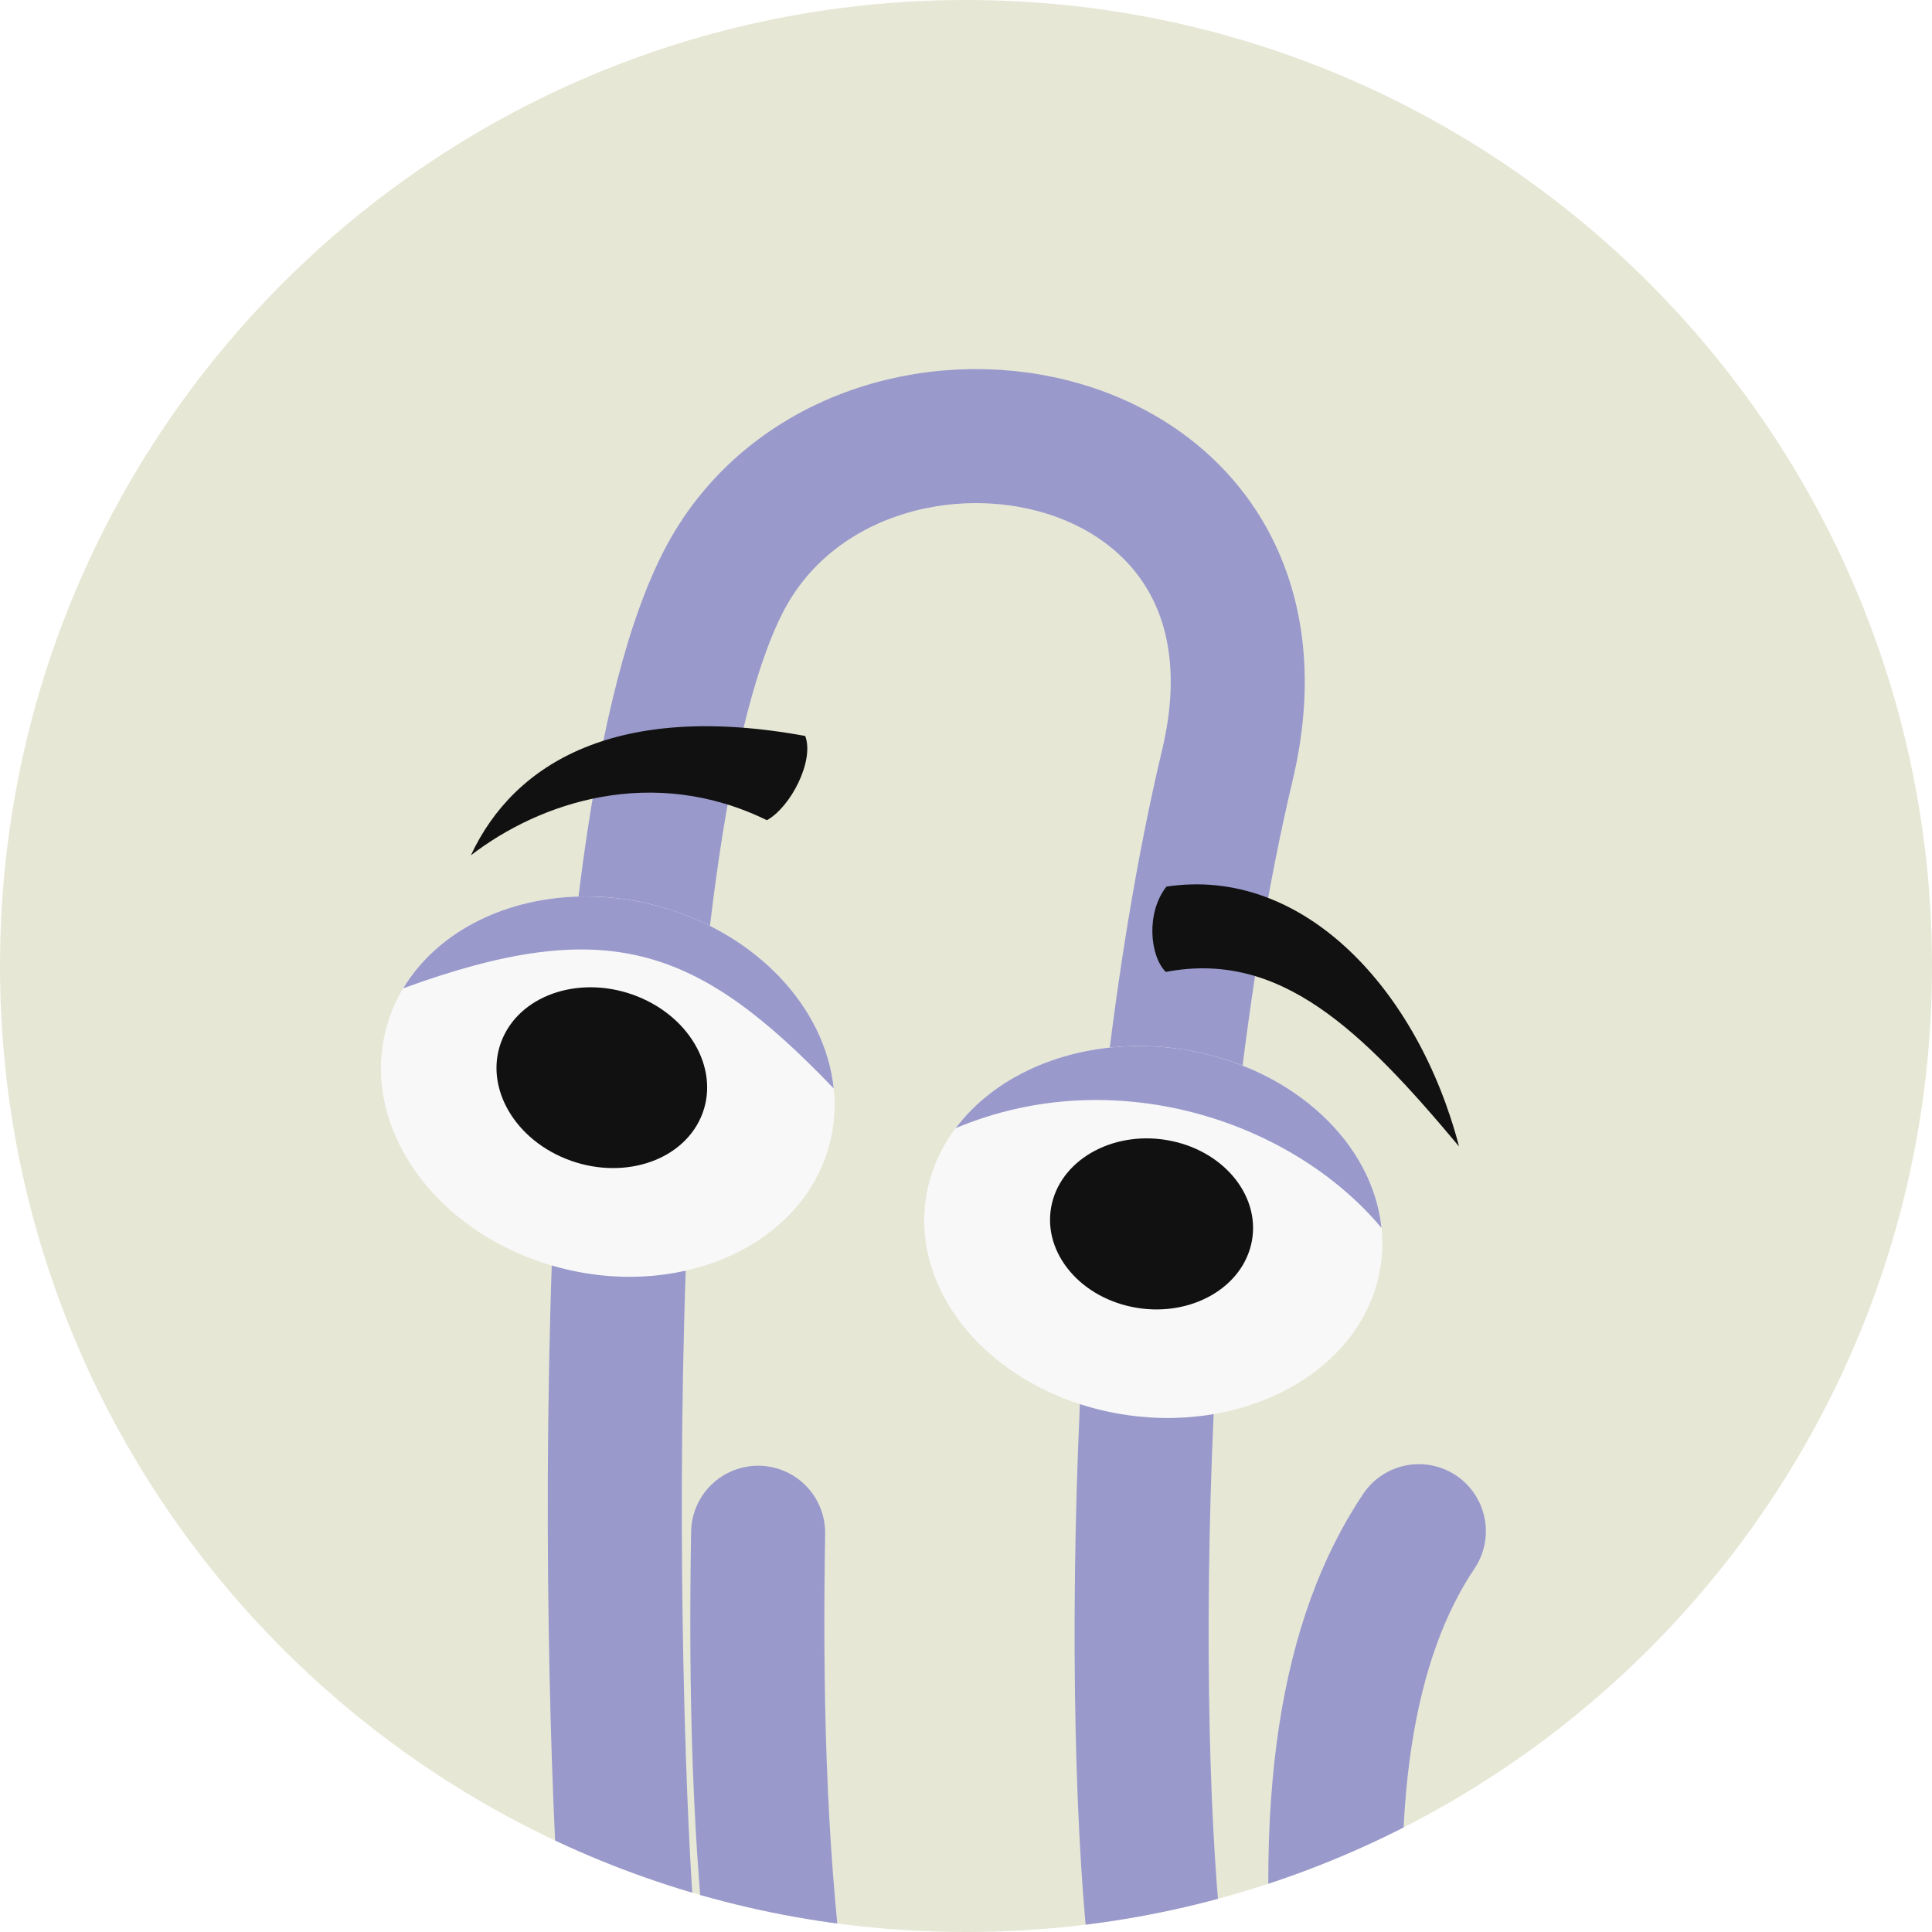
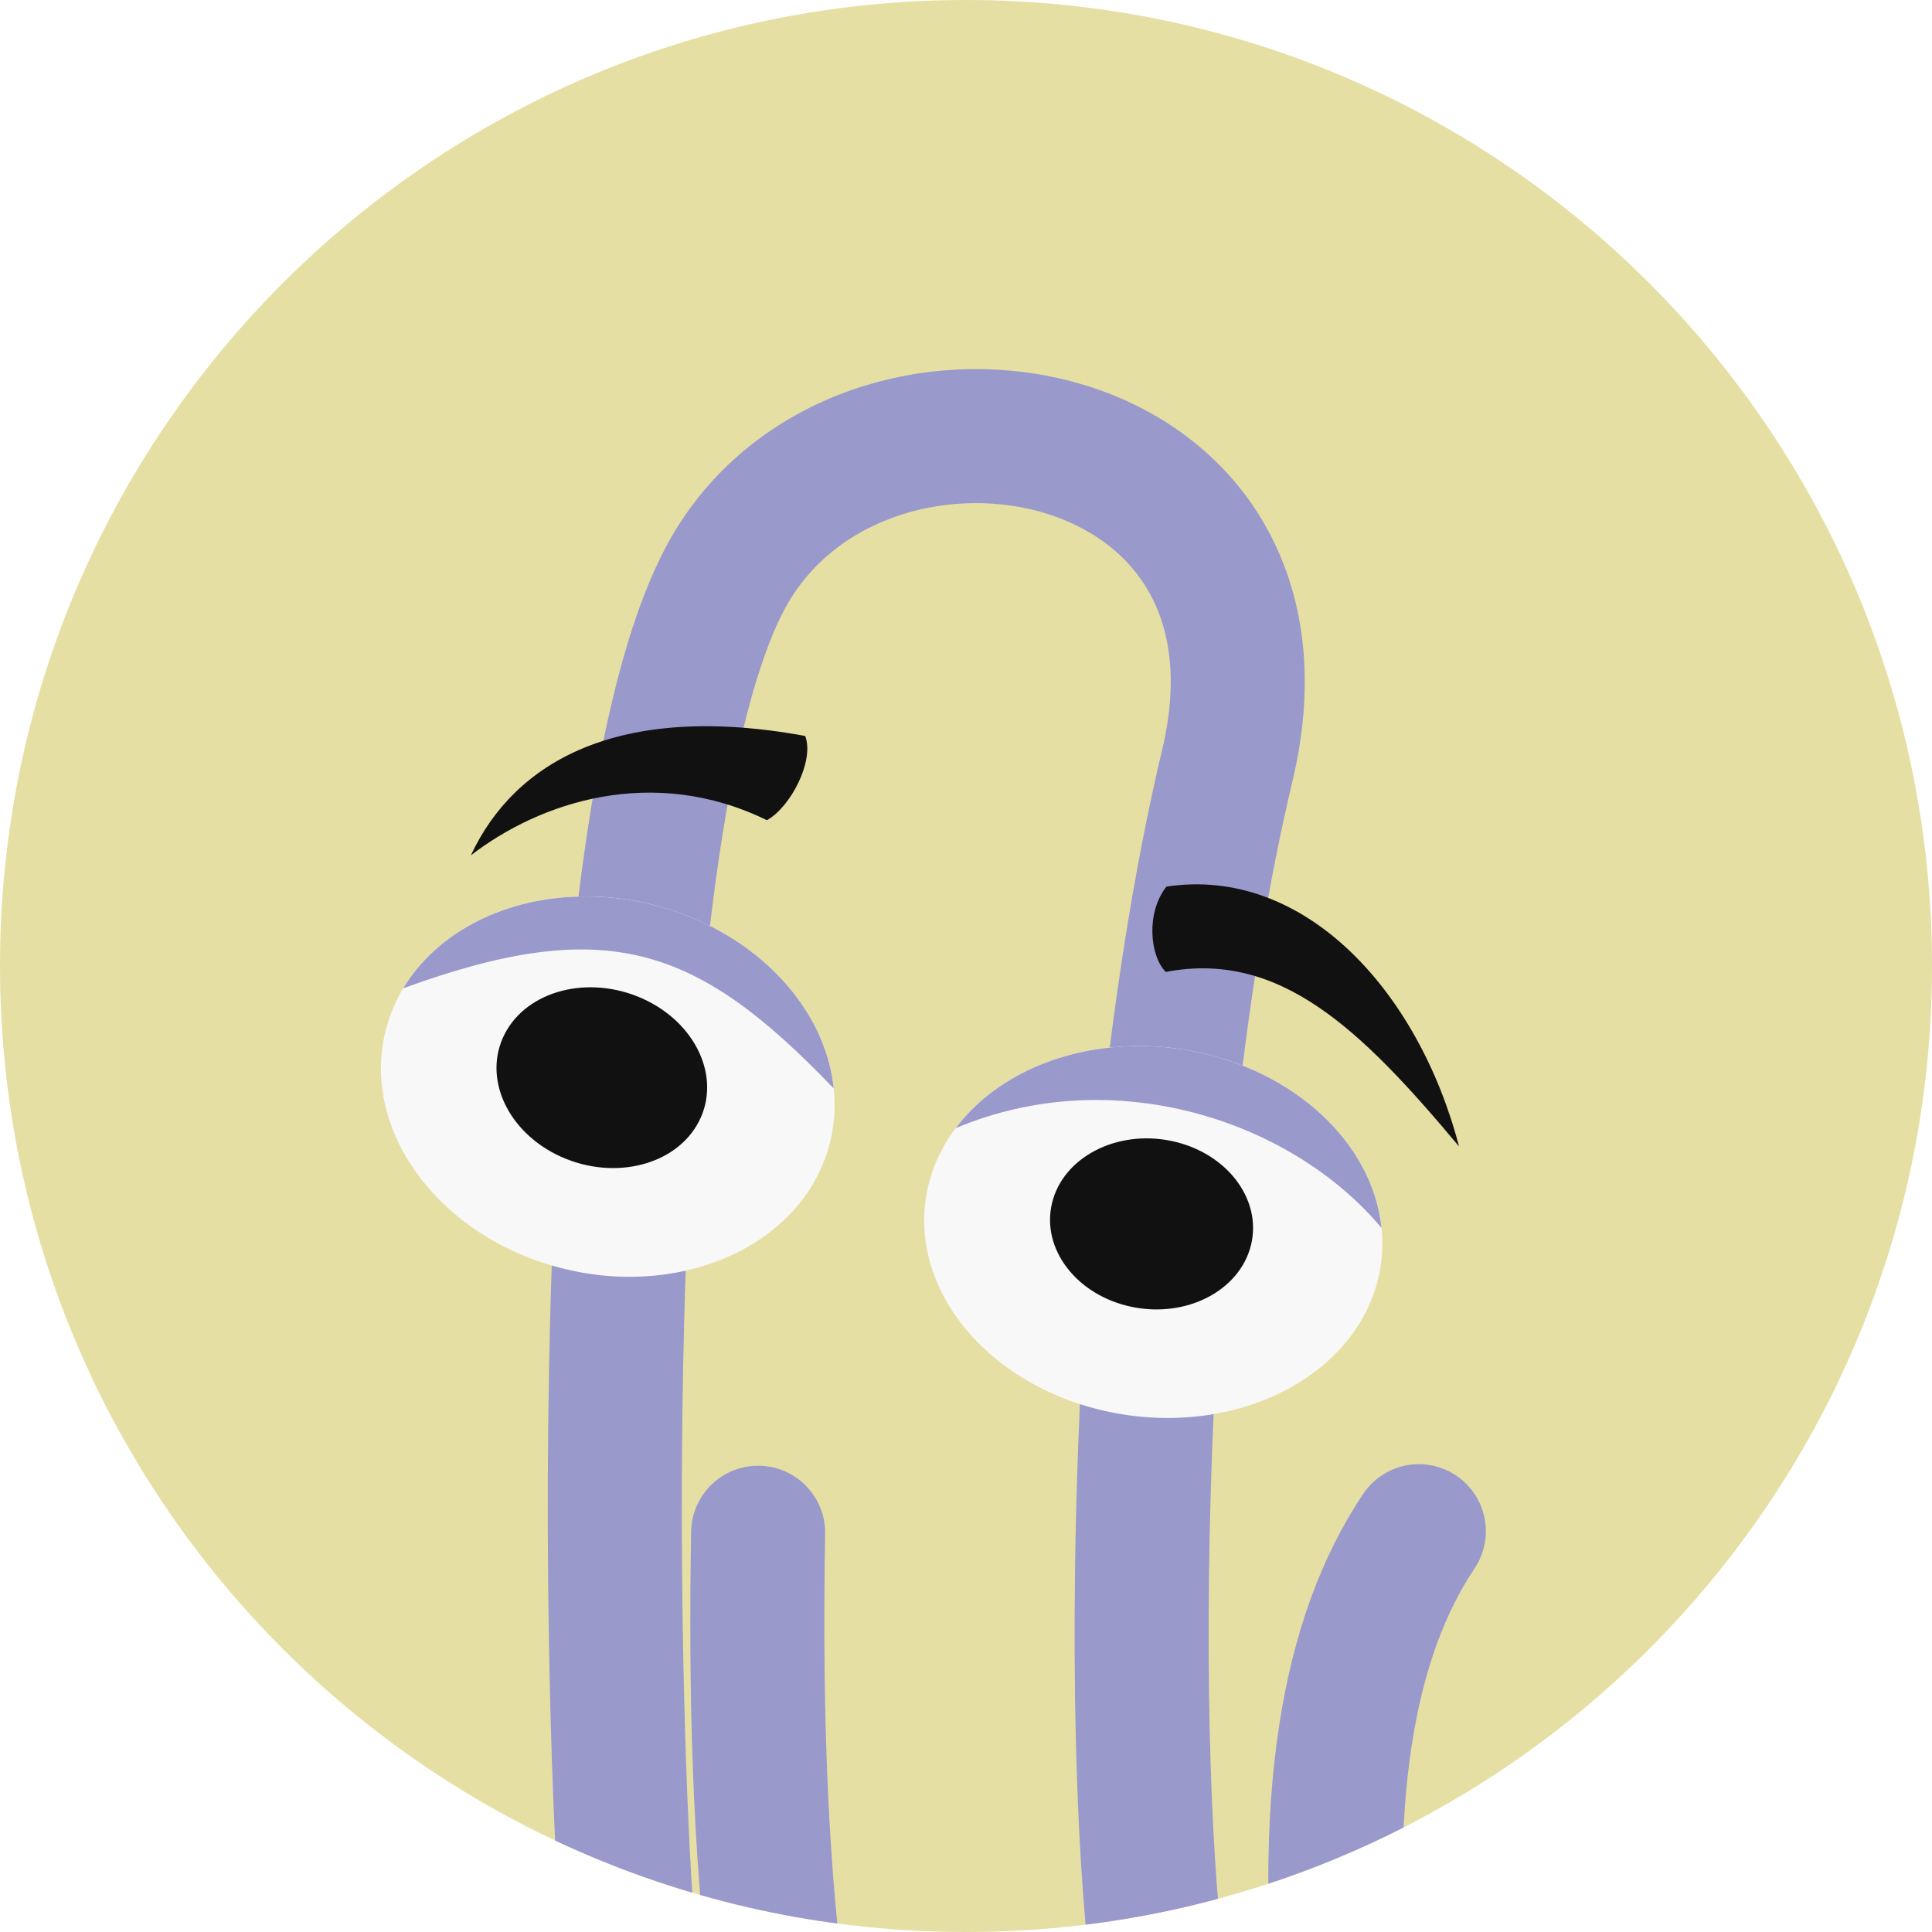
- <svg xmlns="http://www.w3.org/2000/svg" id="svg8" version="1.1" viewBox="0 0 26.458 26.458" height="100" width="100">
+ <svg xmlns="http://www.w3.org/2000/svg" width="100" height="100" viewBox="0 0 26.458 26.458" version="1.1" id="svg8">
  <defs id="defs2">
-     <clipPath id="clip_backdrop" clipPathUnits="userSpaceOnUse">
-       <circle style="color:#000000;overflow:visible;fill:#e7e7d6;fill-opacity:1;stroke:none;stroke-width:2.271;stroke-linecap:round;stroke-linejoin:round;stroke-miterlimit:4;stroke-dasharray:none;stroke-opacity:1" id="circle1023" cx="11.723" cy="13.982" r="14.299" />
+     <clipPath clipPathUnits="userSpaceOnUse" id="clip_backdrop">
+       <circle r="14.299" cy="13.982" cx="11.723" id="circle1023" style="color:#000000;overflow:visible;fill:#e7e7d6;fill-opacity:1;stroke:none;stroke-width:2.271;stroke-linecap:round;stroke-linejoin:round;stroke-miterlimit:4;stroke-dasharray:none;stroke-opacity:1" />
    </clipPath>
  </defs>
  <g id="layer1">
    <g id="icon">
-       <circle style="color:#000000;overflow:visible;fill:#e7e7d6;fill-opacity:1;stroke:none;stroke-width:2.101;stroke-linecap:round;stroke-linejoin:round;stroke-miterlimit:4;stroke-dasharray:none;stroke-opacity:1" id="backdrop" cx="13.229" cy="13.229" r="13.229" />
-       <g id="clippy" transform="matrix(0.9251864,0,0,0.9251864,2.383056,0.2930254)" clip-path="url(#clip_backdrop)">
+       <circle r="13.229" cy="13.229" cx="13.229" id="backdrop" style="color:#000000;overflow:visible;fill:#e6dfa4;fill-opacity:1;stroke:none;stroke-width:2.101;stroke-linecap:round;stroke-linejoin:round;stroke-miterlimit:4;stroke-dasharray:none;stroke-opacity:1" />
+       <g clip-path="url(#clip_backdrop)" transform="matrix(0.9251864,0,0,0.9251864,2.383056,0.2930254)" id="clippy">
        <g id="paperclip">
-           <path style="color:#000000;overflow:visible;fill:none;fill-opacity:1;stroke:#9999cc;stroke-width:1.984;stroke-linecap:round;stroke-linejoin:round;stroke-miterlimit:4;stroke-dasharray:none;stroke-opacity:1" d="M 6.746,28.546 C 6.505,26.437 6.034,12.433 8.121,8.313 9.994,4.617 16.851,5.708 15.592,11.009 14.128,17.169 14.139,25.931 14.591,29.043" id="path1" />
-           <path style="color:#000000;overflow:visible;fill:none;fill-opacity:1;stroke:#9999cc;stroke-width:1.984;stroke-linecap:round;stroke-linejoin:round;stroke-miterlimit:4;stroke-dasharray:none;stroke-opacity:1" d="M 8.646,22.371 C 8.607,24.685 8.656,26.963 8.93,29.151" id="path2" />
-           <path style="color:#000000;overflow:visible;fill:none;fill-opacity:1;stroke:#9999cc;stroke-width:1.984;stroke-linecap:round;stroke-linejoin:round;stroke-miterlimit:4;stroke-dasharray:none;stroke-opacity:1" d="M 18.426,22.348 C 17.379,23.911 16.93,26.329 17.34,30.049" id="path3" />
+           <path id="path1" d="M 6.746,28.546 C 6.505,26.437 6.034,12.433 8.121,8.313 9.994,4.617 16.851,5.708 15.592,11.009 14.128,17.169 14.139,25.931 14.591,29.043" style="color:#000000;overflow:visible;fill:none;fill-opacity:1;stroke:#9999cc;stroke-width:1.984;stroke-linecap:round;stroke-linejoin:round;stroke-miterlimit:4;stroke-dasharray:none;stroke-opacity:1" />
+           <path id="path2" d="M 8.646,22.371 C 8.607,24.685 8.656,26.963 8.93,29.151" style="color:#000000;overflow:visible;fill:none;fill-opacity:1;stroke:#9999cc;stroke-width:1.984;stroke-linecap:round;stroke-linejoin:round;stroke-miterlimit:4;stroke-dasharray:none;stroke-opacity:1" />
+           <path id="path3" d="M 18.426,22.348 C 17.379,23.911 16.93,26.329 17.34,30.049" style="color:#000000;overflow:visible;fill:none;fill-opacity:1;stroke:#9999cc;stroke-width:1.984;stroke-linecap:round;stroke-linejoin:round;stroke-miterlimit:4;stroke-dasharray:none;stroke-opacity:1" />
        </g>
-         <g transform="matrix(0.5279579,0,0,0.5279579,-7.917312,-6.414017)" id="eyeL">
-           <path d="M 33.329,43.787 A 6.423,5.253 14.293 0 1 25.63,47.041 6.423,5.253 14.293 0 1 20.985,40.239 6.423,5.253 14.293 0 1 28.685,36.986 6.423,5.253 14.293 0 1 33.329,43.787" style="color:#000000;overflow:visible;fill:#f8f8f8;fill-opacity:1;stroke:none;stroke-width:0.561;stroke-linecap:round;stroke-linejoin:round;stroke-miterlimit:4;stroke-dasharray:none" id="scleraL" />
-           <path d="M 29.767,42.876 A 2.995,2.483 17.541 0 1 25.986,44.039 2.995,2.483 17.541 0 1 24.214,40.649 2.995,2.483 17.541 0 1 27.994,39.487 2.995,2.483 17.541 0 1 29.767,42.876" style="color:#000000;overflow:visible;fill:#111111;fill-opacity:1;stroke:none;stroke-width:0.626;stroke-linecap:round;stroke-linejoin:round;stroke-miterlimit:4;stroke-dasharray:none" id="irisL" />
-           <path id="eyelidL" style="color:#000000;overflow:visible;fill:#9999cc;fill-opacity:1;stroke:none;stroke-width:1;stroke-linecap:round;stroke-linejoin:round;stroke-miterlimit:4;stroke-dasharray:none" d="M 100.336,138.641 C 91.955,138.637 84.609,142.328 80.971,148.371 102.558,140.5 112.1,143.871 126.58,158.984 125.688,150.37 118.387,142.656 108.414,139.789 105.774,139.03 103.043,138.642 100.336,138.641 Z" transform="scale(0.2645833)" />
+         <g id="eyeL" transform="matrix(0.5279579,0,0,0.5279579,-7.917312,-6.414017)">
+           <path id="scleraL" style="color:#000000;overflow:visible;fill:#f8f8f8;fill-opacity:1;stroke:none;stroke-width:0.561;stroke-linecap:round;stroke-linejoin:round;stroke-miterlimit:4;stroke-dasharray:none" d="M 33.329,43.787 A 6.423,5.253 14.293 0 1 25.63,47.041 6.423,5.253 14.293 0 1 20.985,40.239 6.423,5.253 14.293 0 1 28.685,36.986 6.423,5.253 14.293 0 1 33.329,43.787" />
+           <path id="irisL" style="color:#000000;overflow:visible;fill:#111111;fill-opacity:1;stroke:none;stroke-width:0.626;stroke-linecap:round;stroke-linejoin:round;stroke-miterlimit:4;stroke-dasharray:none" d="M 29.767,42.876 A 2.995,2.483 17.541 0 1 25.986,44.039 2.995,2.483 17.541 0 1 24.214,40.649 2.995,2.483 17.541 0 1 27.994,39.487 2.995,2.483 17.541 0 1 29.767,42.876" />
+           <path transform="scale(0.2645833)" d="M 100.336,138.641 C 91.955,138.637 84.609,142.328 80.971,148.371 102.558,140.5 112.1,143.871 126.58,158.984 125.688,150.37 118.387,142.656 108.414,139.789 105.774,139.03 103.043,138.642 100.336,138.641 Z" style="color:#000000;overflow:visible;fill:#9999cc;fill-opacity:1;stroke:none;stroke-width:1;stroke-linecap:round;stroke-linejoin:round;stroke-miterlimit:4;stroke-dasharray:none" id="eyelidL" />
        </g>
-         <g transform="matrix(0.5279579,0,0,0.5279579,-7.892367,-6.414017)" id="eyeR">
-           <path id="scleraR" style="color:#000000;overflow:visible;fill:#f8f8f8;fill-opacity:1;stroke:none;stroke-width:0.558;stroke-linecap:round;stroke-linejoin:round;stroke-miterlimit:4;stroke-dasharray:none" d="M 48.737,47.269 A 6.444,5.184 8.275 0 1 41.345,51.168 6.444,5.184 8.275 0 1 36.071,44.91 6.444,5.184 8.275 0 1 43.464,41.011 6.444,5.184 8.275 0 1 48.737,47.269" />
-           <path id="irisR" style="color:#000000;overflow:visible;fill:#111111;fill-opacity:1;stroke:none;stroke-width:0.599;stroke-linecap:round;stroke-linejoin:round;stroke-miterlimit:4;stroke-dasharray:none" d="M 45.146,46.446 A 2.854,2.389 7.787 0 1 41.796,48.188 2.854,2.389 7.787 0 1 39.565,45.279 2.854,2.389 7.787 0 1 42.914,43.537 2.854,2.389 7.787 0 1 45.146,46.446" />
-           <path id="eyelidR" style="color:#000000;overflow:visible;fill:#9999cc;fill-opacity:1;stroke:none;stroke-width:1;stroke-linecap:round;stroke-linejoin:round;stroke-miterlimit:4;stroke-dasharray:none" d="M 158.725,154.492 A 24.357,19.594 8.275 0 0 139.328,163.197 C 156.017,156.147 174.884,162.339 184.449,173.762 A 24.357,19.594 8.275 0 0 164.271,155.004 24.357,19.594 8.275 0 0 158.725,154.492 Z" transform="scale(0.2645833)" />
+         <g id="eyeR" transform="matrix(0.5279579,0,0,0.5279579,-7.892367,-6.414017)">
+           <path d="M 48.737,47.269 A 6.444,5.184 8.275 0 1 41.345,51.168 6.444,5.184 8.275 0 1 36.071,44.91 6.444,5.184 8.275 0 1 43.464,41.011 6.444,5.184 8.275 0 1 48.737,47.269" style="color:#000000;overflow:visible;fill:#f8f8f8;fill-opacity:1;stroke:none;stroke-width:0.558;stroke-linecap:round;stroke-linejoin:round;stroke-miterlimit:4;stroke-dasharray:none" id="scleraR" />
+           <path d="M 45.146,46.446 A 2.854,2.389 7.787 0 1 41.796,48.188 2.854,2.389 7.787 0 1 39.565,45.279 2.854,2.389 7.787 0 1 42.914,43.537 2.854,2.389 7.787 0 1 45.146,46.446" style="color:#000000;overflow:visible;fill:#111111;fill-opacity:1;stroke:none;stroke-width:0.599;stroke-linecap:round;stroke-linejoin:round;stroke-miterlimit:4;stroke-dasharray:none" id="irisR" />
+           <path transform="scale(0.2645833)" d="M 158.725,154.492 A 24.357,19.594 8.275 0 0 139.328,163.197 C 156.017,156.147 174.884,162.339 184.449,173.762 A 24.357,19.594 8.275 0 0 164.271,155.004 24.357,19.594 8.275 0 0 158.725,154.492 Z" style="color:#000000;overflow:visible;fill:#9999cc;fill-opacity:1;stroke:none;stroke-width:1;stroke-linecap:round;stroke-linejoin:round;stroke-miterlimit:4;stroke-dasharray:none" id="eyelidR" />
        </g>
-         <path id="eyebrowL" d="M 4.394,12.344 C 5.039,10.961 6.574,10.069 9.343,10.577 9.482,10.941 9.129,11.629 8.776,11.824 7.087,10.999 5.42,11.553 4.394,12.344 Z" style="color:#000000;overflow:visible;fill:#111111;fill-opacity:1;stroke:none;stroke-width:0.265;stroke-linecap:round;stroke-linejoin:round;stroke-miterlimit:4;stroke-dasharray:none" />
-         <path style="color:#000000;overflow:visible;fill:#111111;fill-opacity:1;stroke:none;stroke-width:0.265;stroke-linecap:round;stroke-linejoin:round;stroke-miterlimit:4;stroke-dasharray:none" d="M 19.021,16.653 C 18.417,14.343 16.724,12.499 14.69,12.807 14.384,13.195 14.444,13.833 14.68,14.07 16.369,13.746 17.577,14.927 19.021,16.653 Z" id="eyebrowR" />
+         <path style="color:#000000;overflow:visible;fill:#111111;fill-opacity:1;stroke:none;stroke-width:0.265;stroke-linecap:round;stroke-linejoin:round;stroke-miterlimit:4;stroke-dasharray:none" d="M 4.394,12.344 C 5.039,10.961 6.574,10.069 9.343,10.577 9.482,10.941 9.129,11.629 8.776,11.824 7.087,10.999 5.42,11.553 4.394,12.344 Z" id="eyebrowL" />
+         <path id="eyebrowR" d="M 19.021,16.653 C 18.417,14.343 16.724,12.499 14.69,12.807 14.384,13.195 14.444,13.833 14.68,14.07 16.369,13.746 17.577,14.927 19.021,16.653 Z" style="color:#000000;overflow:visible;fill:#111111;fill-opacity:1;stroke:none;stroke-width:0.265;stroke-linecap:round;stroke-linejoin:round;stroke-miterlimit:4;stroke-dasharray:none" />
      </g>
    </g>
  </g>
</svg>
